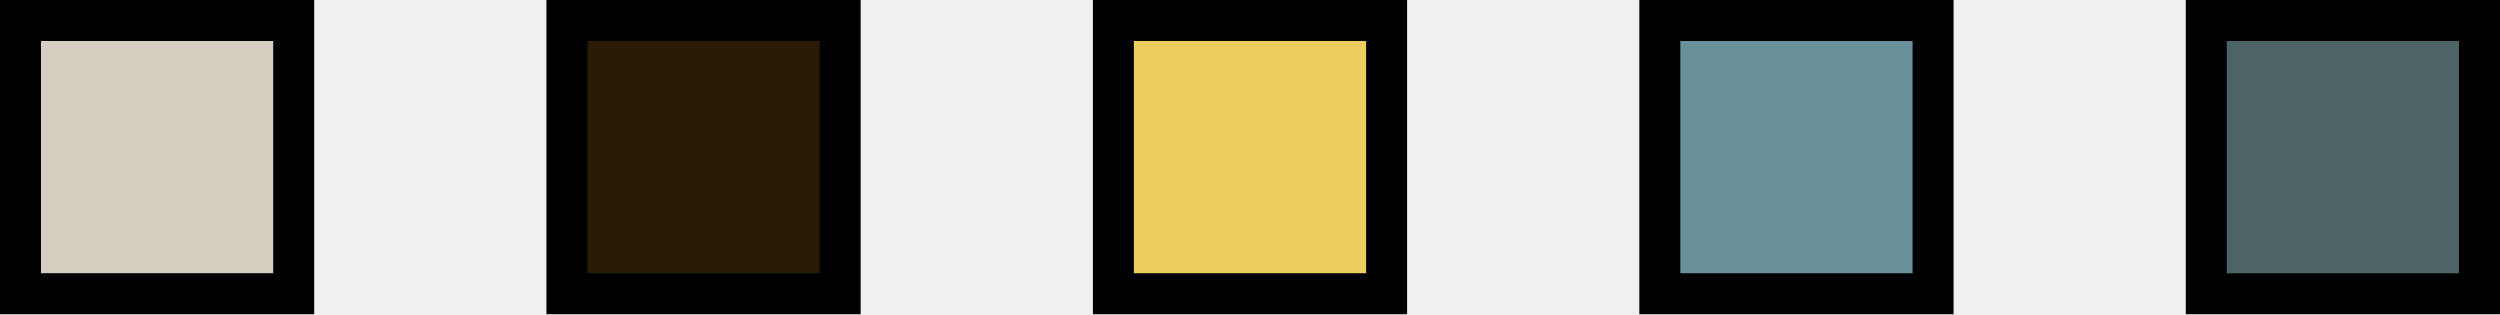
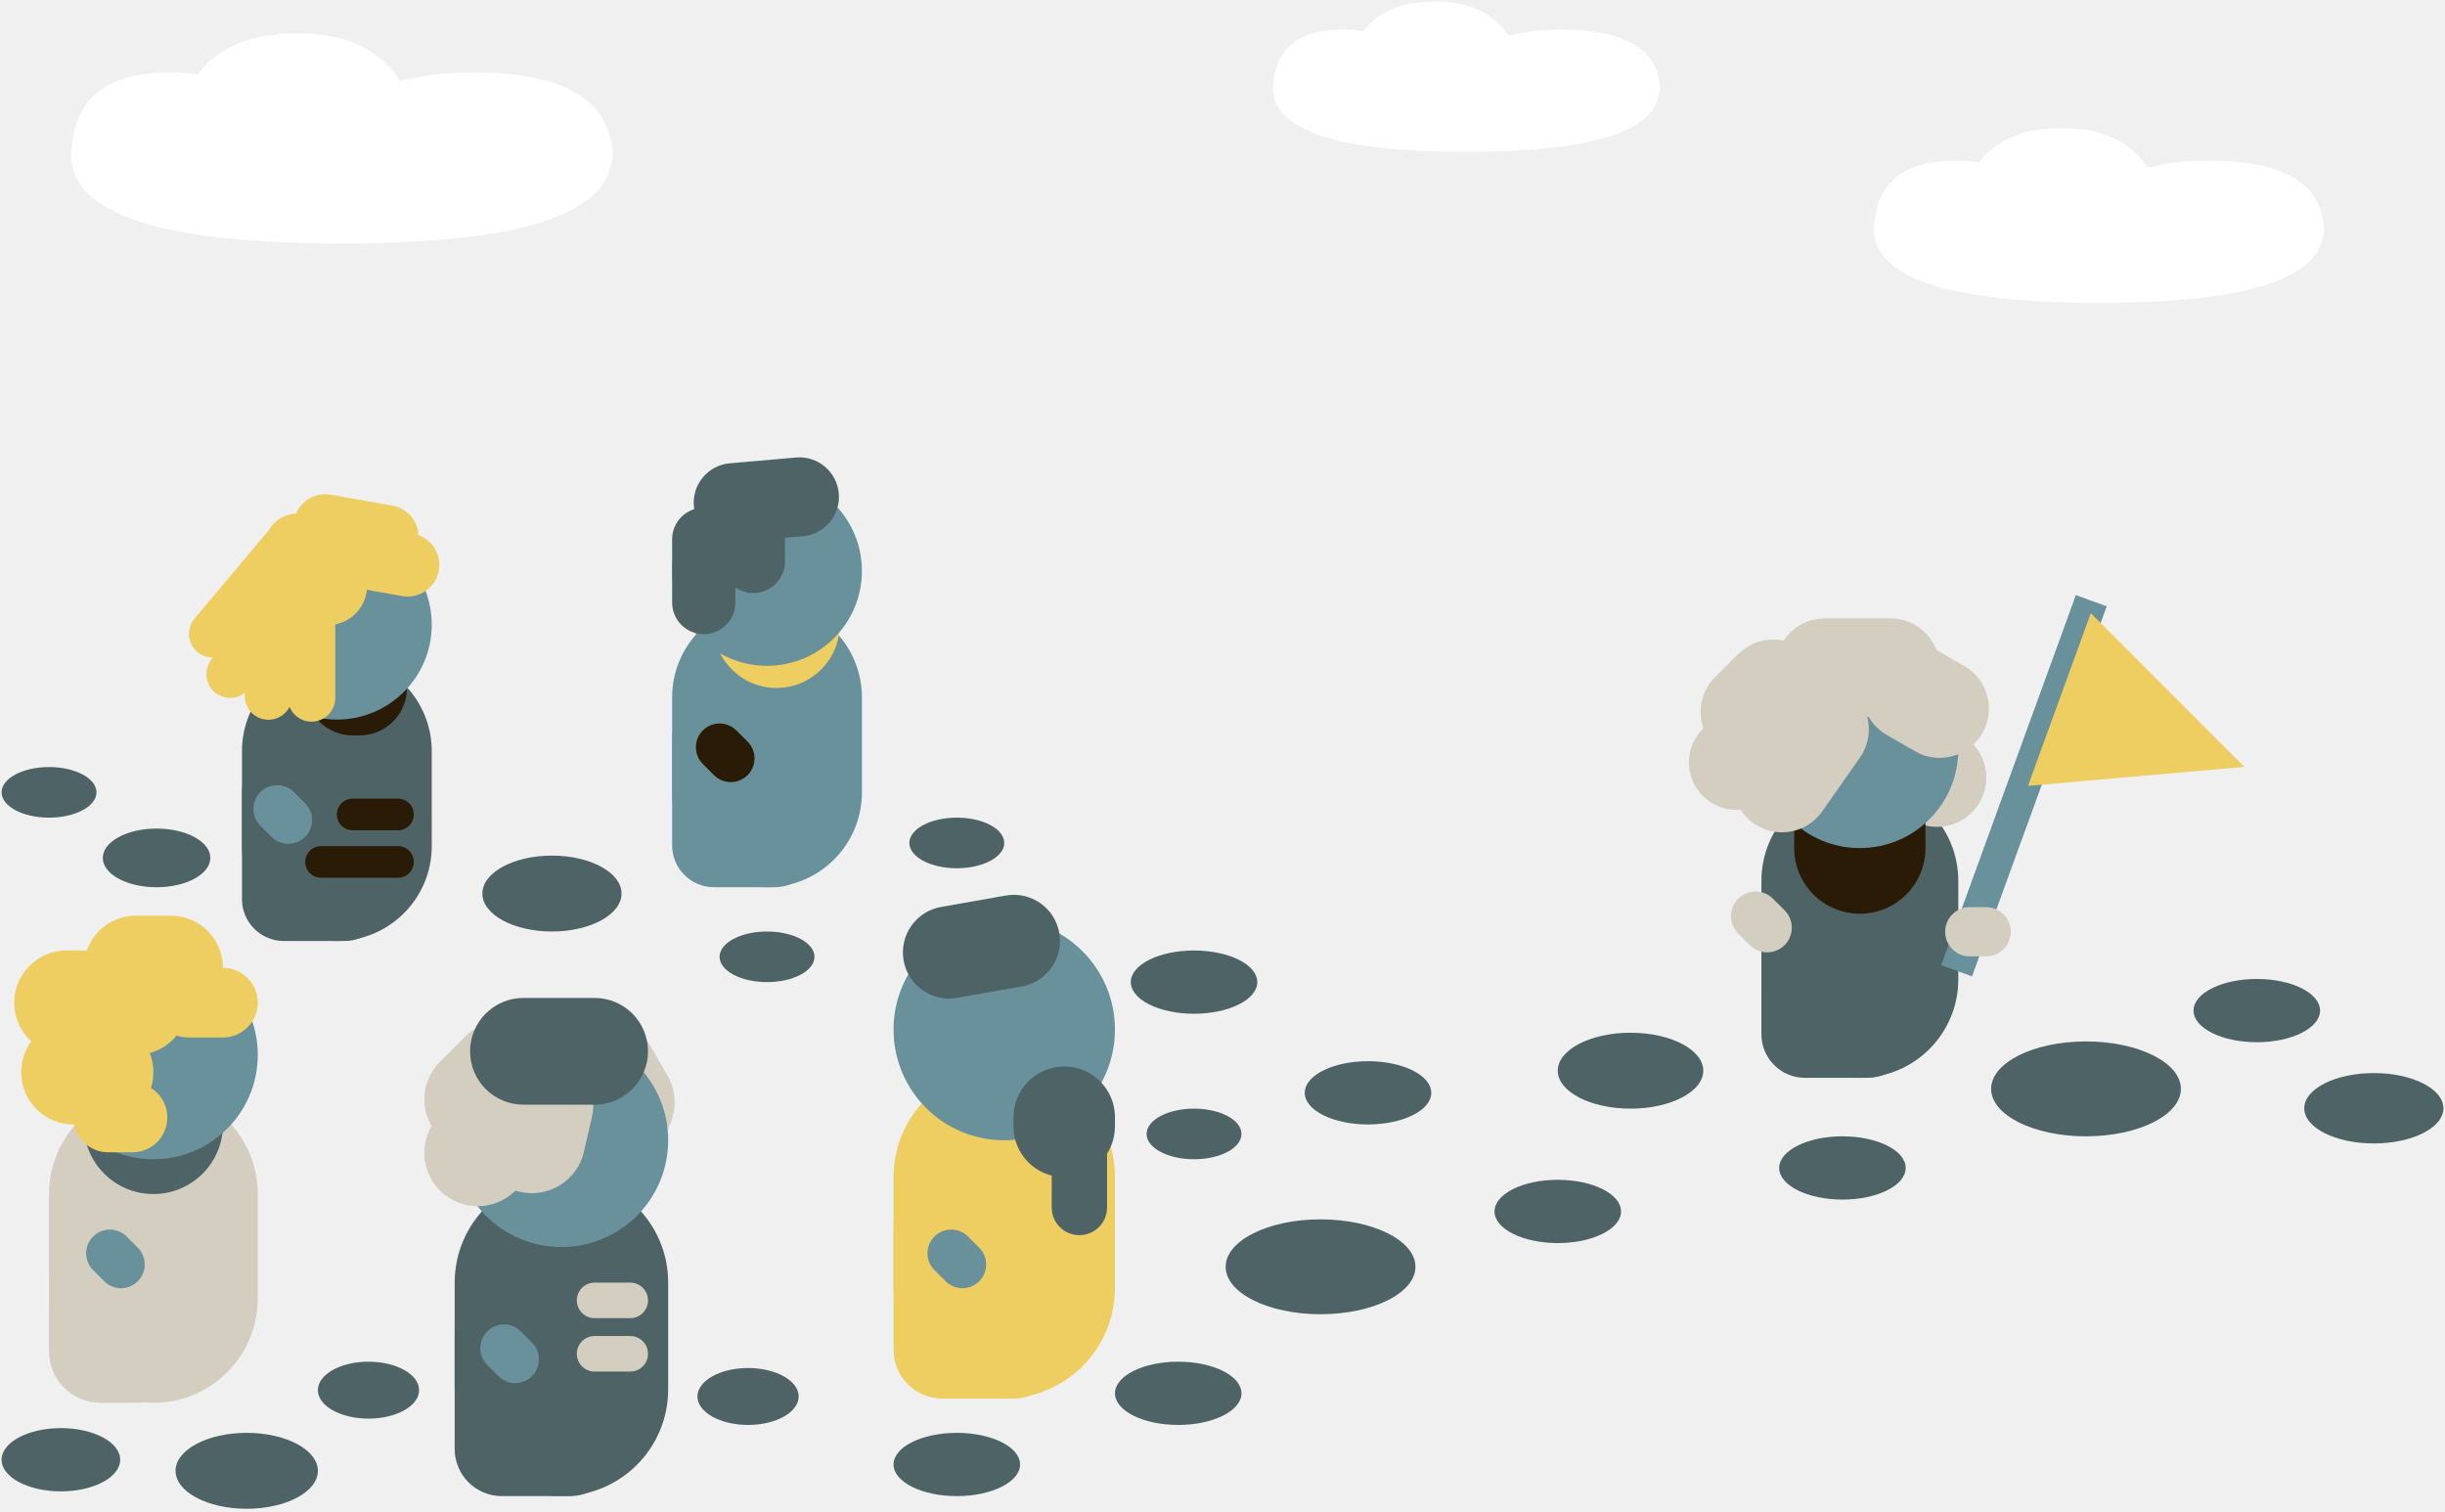
- <svg xmlns="http://www.w3.org/2000/svg" host="65bd71144e" version="1.1" width="183px" height="23px" viewBox="-0.5 -0.5 183 23" content="&lt;mxfile&gt;&lt;diagram id=&quot;NhqJ_ardOWNHqCwG6pmV&quot; name=&quot;Page-1&quot;&gt;zZbBcoIwEEC/hjshmIFjQdpeevLQc4QIGQPLxCjQr2+QAFJ02pmqw8UJbzcb9mVnxMJhXr9JWmYfkDBhOXZSW3htOY7vrfRvC5oOEOR1IJU86RAawYZ/MQNtQ488YYdJogIQipdTGENRsFhNGJUSqmnaDsT01JKmbAY2MRVz+skTlXXUs+2RvzOeZubk1coEctrnGnDIaALVBcKRhUMJoLpVXodMtOp6Ld2+1xvR4b0kK9RfNmDc7ThRcTS9mRdTTd9sKuFYzgubs05MKlZfs063fYWxMz0QDHKmZKPz6umlNtPHahSLPMOyC6m9QmruMh0Kj/3qhWn5evvu793r5ouEtfm2hYMq44ptShq30UrPtmaZynX9NdLLg5KwH0YCayLolomAxvv0XCgEAVKHCih0hWDHheiR5WDi+8gPNJ/bHi7qp+7bWp25SOdBHlfL8hhFYUTQnTx6z9NIlqVx7YZRaP9X4xO8ecvy5rygwCZ3Gj/3eePnL0ujGxFM7qURkYd51I/jH/Y5dvHRg6Nv&lt;/diagram&gt;&lt;/mxfile&gt;">
+ <svg xmlns="http://www.w3.org/2000/svg" host="65bd71144e" version="1.1" width="773px" height="478px" viewBox="-0.5 -0.5 773 478" content="&lt;mxfile&gt;&lt;diagram id=&quot;NhqJ_ardOWNHqCwG6pmV&quot; name=&quot;Page-1&quot;&gt;3Z1LUyM5EoB/DUcrlHqkpOM2w8xe5tSHPXvADcQAJtzu7e799ZvCrqJUSlPltuQqD0QQoHrg+pTKl1KqK339/OOPzfL14c/13erpSsm7H1f6tyulvAL6GRt+7hqsk7uG+83j3a4J3hs+P/5vtW9sTvv2eLf6mpy4Xa+fto+vaePt+uVldbtN2pabzfp7etqX9VP6X1+X96us4fPt8ilv/c/j3fZh/1hSvrf/e/V4/7D/z9buD/y1vP37frP+9rL/d1dKq3/BJ4m7w8/L5lb7878+LO/W3ztN+uZKX2/W6+3ut+cf16unSLahtrvu9wNH24+9Wb1sx1ygze6K/y6fvq2aj/z2wbY/GxbxeV73p60229UPrgeWfzWny/wzQPtkJC+r9fNqu/lJp+xvpML+kp/NZ9r//f2dfCM+Dx3oYEGg2/f5vr/v27u/PzT9sn/uAwzsMIO3Ll3FC+BKf/r+8LhdfX5d3saj32kAUNvD9vlpf3i5ud1LNImF/vR1u1n/vbpeP6031PSyfqEjn748Pj01TSQkNzfXNxivPci5y3PXaznQPUCDAtFhUFrufuI4ntIKKduLXAG0YLAaWxXOynZ/hREO0VpnIUjrtA6rBZhEfD1JJXqDYPXbT5PBt1rQWdh+ubwvnKSuaO4QfxYQ83pdMVrMzQ1qxFJdEUQIXr9/2aQf0MTD8n0cZP0ATtgcvY6joHOZLoDeDaOnK8i4rUZg//q6s3hfHn/EruozxhAgfDrUISeBH1AgTdtJqPw/TEq1E6Ez1pvBPl5VayVkV8qbcVxbZsOMOmKz3i63j+sXal6ALNQzSpA/1/3SSdcsrHAeXejr4E7XRA2U3MPkXaOCAHT6vXMKWFWcom86fWDsB2qnRNdA6hGCzD1CxXqEp8NtnM9JPWKVPr9inh+559cFNLCB6Qf+ccJkJE/zZ9qjA/BCCXZqenbHubuH2DVXpDpRuVwHMihNCZR6GOWv+0znE8IBqcMSqEYE8ZOYaltICpEscWqbo2+fiyLjGakCJgHMCP+9dhRbRhr3V1hBEao24D1KT98qi2JdrjSNFVyoWkKCwc4gB8OKcBjtbQ4gX0Dfpo9SpaoI3TmF/lXoemEhwRuEzxMv2gitKzHGKSR4wCffp57LKeFurJPy9ufz0O0IJ6u2h25tqi5JOWbP7xlRA1KiJUxSbX15aPD+ek5p12sfRHxCuzSBZ0F4ZzOB6zpUimDmIpl49TreNzvlNHegHvw3d2AO8Bvh7ZonJ7Qn5i1NJttxoEdOwq1GRAK78Z4oRPWhbRmjAgaoeRQAnadNNQII2TLtiqwTpm1PNIMyokuuDLqj4lE5LKlH5ZpHd0aid3fd/UHWTvZEddEV3256v9Ncn/SIrMl287h8uX8aEa8eFedXwQwoMKGMQiUjWzKyPayOrRdQGL0doR7O7Xj9Zq5vrkf3xYCeMSBSgdcgIAGde7rv1yTTBAcuPAn/DGKL4/zcAdxKip6CeYc5SPiAz3IS4AubPDze1zigv0eokwruRpPOmEqdMN53UW0CRnh0HZ84d6sPCHFtTQKqXpptYk3eONVk/bpkc/Qd5ZOGzcJil7cqoFemmGnv0Na1JT2zmwf0zBlt5cTztgtb21dZ6DQm6k+qKy9kcjwPM6fSPpPMonQ7p7ojuRhve883JkDNwIEsihm9MIwAN4lpELpDcFobgCOi1tqpVDDpxIjGXBwDm0puy/dOQlB52JdP5uEAT2gzzE0iFduWNBPFSZmEIglqMPXci9FzpscV8o3h2hm4mOb7Qj4BQpZMu64t4xKmZYRYTWu78GRfbgC+9gJj4i40X2lyqiPzyYQ1Y8J0q1xPAj7CaM0pKD9aZ/BEeZ1RRob9FIF3TZk1gRzZwzLLKAylWJVcRiP7GdT1nZMvSIyBxHkh48TJ6AJBxCHqU6laMFNHzc5VlmQwwuh+ZPYup2fiPHXms77sKh/j17P6CROnND+KQIpILhJRjmkn5qgiqxMnL09fATEENjq83TxBP23DGLZK9VZjWNdOErheuZXMC9E99/glKtFdZcepQobAfyxbacLF5o5orfURYOvZmFpZgSGWQibDNF3fx5RFViyjdlOkAU6aix+gq1NJZYostRLA0CyxEMpVXYFSIcY/atTDuFFfRCwnnlkBRsset0pqCG1v0GdkLT/mSxSe+3/amO9NBwTG0eHL+KEEzSni9zNqUGCG/YFVESVwuolDSi4vXXbkW9HbdiIIl69M006owIx/K2SB9eBTLwePwUhdzAuy8uk0qqZQnok6K4VAYKdInnZzI1EtVmbccxDIs2LWWNYjPIUdSwhzBUmFCfeKYYAId4MHdUbcEyeqQ23YqUt2bnUxuUauTFehgHS6RQqT52R0EJ4xe0XWW05RNlQ2AzjgWijhQ+pacDMC1VZZXn453MASzl6g0WZPBlZkl0gtwJiQeHRuoXwCcaAYI6Qur9G5WHK5hDLkRiy+nC0543sJLX6Sr9Y+AK5k1crZ2fU2RdL+nORKLsI5Nzkre+Qcs5UZt3dKifJeN2L2aLbkNPbGK5fPryZzI5zI2ZJrN3xuN+HygqszrwVvTDXZbOGh7kUvjoVXzcaOKRWbLTzXK7jXNs9i1BM7dcnkdBrSac+PWW6XS1WmanxM/r12rUEvZY65ygcHbHVLiQ1wwY8IDb4+LF/jr1EAhqSon3Q5QXr8x3sGEBVjPI2BWJYpvUqj14XWQlptPMXI1gfp82EZV4ehNx7pajRGcrMSTorgpA0erQ5givgofkRM8YvIF5WZgxPaotfOIVjlQ+htYmtEsIEMCjGnjjHM3KRyQjkr4960HgCbnG8yCfyWqHTx7sF5qQvsRg5+RCwyU+aGxNSAMnEVNaLEXun8gvpEGmfQKa0NBcshh25QmEAdFhz9Mw+KUaleCuu9VBiivjEltoAHPyKMmSl0AC0QFVHz1prgjcmgW2tdIFYyGPolz0aSpKM2Fq1Cg9IymUnfu4kvwXwG5XNmuOQLyIRrlSOxRWzaiFBmKpv2cRbWxn2ctFdSg4GArleIuFAklTKgtqBDoJ7BPLRWktSBJ7tmHdE0wAlepA/RECE53xpd0xMnUQ8jYqDJRvtg8ptMjQ00UB3hpb97voSwhrSr9FaTv++YBCQEQb5I0E5LazQGbvGdMWT6ApABJYfFQZG92cOI2Gmm0GMhCBhH2LWNQEwaDiwg1tqhQ/KQyaiR6coX75OPp8hRMHRacM2TJ+rExVXM3lGIq8iDa92A05iPiLpmytyDIAaW7JF0Ou7JmyEnN9dbiLPFpDuaDcZTQacrHTkISD43ckvHsXeXAq+HgDCDSA17iU1mSR0R481a3IqlBIb5RmvhY4fKhrg6GbRGE8UiTZosyFcybud4+ngSMO6UJrIkbzZYY7VtvaW0AF/FDd9C9NooCimiYGccrA0gj+u8VIwLyB8jl8D23zhiUh9AM8Gaiu+L0WT7LEXIDg3DnFwWq7SScfWRJFe2yGifcbQ2AF0HERS5AMqSl6ZcG2u1Kpaoo6dIi+yasZFabtU8BQ7Ovr0FhuIGE5jJEsT4LhhAFeK4CUXyEmHG4doA9UCiTo5xcBgjqWZ/gg5zS36Xk548ayN5QQ+IEFM8RpFdbO6QpNuUcK5zlxIvrAsjIpXZJnB1NunCVPty9SIFnLD2HTUXSa4t2m8n+nJHi3MjSvgQSl7ydAvIPjlG5qqRG+H4z5dcb3JZc6+E4OZaCpgWJUsubjp7KUgPHIDgloYx7MALW2CeSslLrkJSvfotLXP7W89MXHINkuot9tAm33q5HrlLrkFqd3VrZ+XPV0mj5CXXIPVfj00hyhlrBttlYBfJLnVNFPMO4GqjFS7ZqUu5WWaTSs3uBFZC4iq+MrzSPlVDNiNVfCE3GcjkE0JINxYosLV5xdfYVXq38oBNSTM5mntnDTvrUwBlSYtyhr0BjhNRbkcQNuVVAOQUK6VOWhk1ENSpQZTWsiM73SbpdLIVt1qZhKztFScSRibm417vpwrAnMHmiSVh9lVnMzMzoDpLyOWYydpfRKnd9PbdMMlsDuUBLXDastMZGPiiytSIZA+03nyZ5lbsgUjeUsmVfZSQYpjk9Rk1NYIU7iPWAQQzSxP4i0qrX5h6H8XTV/sepY8N8876Wgt9lbzktaiYiumB5AgXqh4fBdCfm/V62zn2Bz3/w5/ru1U84/8=&lt;/diagram&gt;&lt;/mxfile&gt;" style="background-color: rgb(42, 27, 6);">
  <defs />
  <g>
-     <rect x="121" y="1" width="20" height="20" fill="#69919b" stroke="#000000" stroke-width="3" pointer-events="all" />
-     <rect x="81" y="1" width="20" height="20" fill="#eece61" stroke="#000000" stroke-width="3" pointer-events="all" />
-     <rect x="1" y="1" width="20" height="20" fill="#d4cec0" stroke="#000000" stroke-width="3" pointer-events="all" />
-     <rect x="41" y="1" width="20" height="20" fill="#2a1b06" stroke="#000000" stroke-width="3" pointer-events="all" />
-     <rect x="161" y="1" width="20" height="20" fill="#4e6366" stroke="#000000" stroke-width="3" pointer-events="all" />
+     <rect x="282" y="336.67" width="70" height="105" rx="35" ry="35" fill="#eece61" stroke="none" pointer-events="all" />
+     <rect x="282" y="371.67" width="53.28" height="70" rx="15.45" ry="15.45" fill="#eece61" stroke="none" pointer-events="all" />
+     <rect x="332" y="355" width="17.5" height="35" rx="8.75" ry="8.75" fill="#4e6366" stroke="none" pointer-events="all" />
+     <ellipse cx="317" cy="325" rx="35" ry="35" fill="#69919b" stroke="none" pointer-events="all" />
+     <rect x="319.92" y="336.67" width="32.08" height="35" rx="16.04" ry="16.04" fill="#4e6366" stroke="none" pointer-events="all" />
+     <rect x="284.8" y="284.21" width="49.98" height="29.17" rx="14.58" ry="14.58" fill="#4e6366" stroke="none" transform="rotate(-10,309.79,298.8)" pointer-events="all" />
+     <rect x="292" y="390" width="20" height="15" rx="7.5" ry="7.5" fill="#69919b" stroke="none" transform="rotate(45,302,397.5)" pointer-events="all" />
+     <rect x="212" y="190" width="60" height="90" rx="30" ry="30" fill="#69919b" stroke="none" pointer-events="all" />
+     <rect x="225" y="177" width="40" height="40" rx="20" ry="20" fill="#eece61" stroke="none" pointer-events="all" />
+     <ellipse cx="242" cy="180" rx="30" ry="30" fill="#69919b" stroke="none" pointer-events="all" />
+     <rect x="218.78" y="145.01" width="46" height="25" rx="12.5" ry="12.5" fill="#4e6366" stroke="none" transform="rotate(-5,241.78,157.51)" pointer-events="all" />
+     <rect x="212" y="220" width="45.67" height="60" rx="13.24" ry="13.24" fill="#69919b" stroke="none" pointer-events="all" />
+     <rect x="202" y="170" width="40" height="20" rx="10" ry="10" fill="#4e6366" stroke="none" transform="rotate(-90,222,180)" pointer-events="all" />
+     <rect x="220.51" y="159.84" width="34.33" height="20" rx="10" ry="10" fill="#4e6366" stroke="none" transform="rotate(-90,237.67,169.84)" pointer-events="all" />
+     <rect x="218.78" y="230" width="20" height="15" rx="7.5" ry="7.5" fill="#2a1b06" stroke="none" transform="rotate(45,228.78,237.5)" pointer-events="all" />
+     <rect x="556.38" y="246.88" width="62.25" height="93.38" rx="31.13" ry="31.13" fill="#4e6366" stroke="none" pointer-events="all" />
+     <rect x="556.38" y="278" width="47.38" height="62.25" rx="13.74" ry="13.74" fill="#4e6366" stroke="none" pointer-events="all" />
+     <rect x="634.19" y="185.66" width="10.38" height="124.5" fill="#69919b" stroke="none" transform="rotate(20,639.38,247.91)" pointer-events="all" />
+     <path d="M 648.71 202.26 L 710.96 231.31 L 648.71 260.36 Z" fill="#eece61" stroke="none" transform="rotate(20,679.84,231.31)" pointer-events="all" />
+     <rect x="587.5" y="226.13" width="41.5" height="31.13" rx="15.56" ry="15.56" fill="#d4cec0" stroke="none" transform="rotate(45,608.25,241.69)" pointer-events="all" />
+     <rect x="566.75" y="236.5" width="41.5" height="51.88" rx="20.75" ry="20.75" fill="#2a1b06" stroke="none" pointer-events="all" />
+     <ellipse cx="587.5" cy="236.5" rx="31.125" ry="31.125" fill="#69919b" stroke="none" pointer-events="all" />
+     <rect x="560.87" y="195" width="51.88" height="31.13" rx="15.56" ry="15.56" fill="#d4cec0" stroke="none" pointer-events="all" />
+     <rect x="546" y="283.19" width="20.75" height="15.56" rx="7.78" ry="7.78" fill="#d4cec0" stroke="none" transform="rotate(45,556.38,290.97)" pointer-events="all" />
+     <rect x="587.5" y="205.38" width="41.5" height="31.13" rx="15.56" ry="15.56" fill="#d4cec0" stroke="none" transform="rotate(30,608.25,220.94)" pointer-events="all" />
+     <rect x="542.89" y="223.01" width="51.88" height="31.13" rx="15.56" ry="15.56" fill="#d4cec0" stroke="none" transform="rotate(-55,568.83,238.58)" pointer-events="all" />
+     <rect x="535.63" y="205.38" width="41.5" height="31.13" rx="15.56" ry="15.56" fill="#d4cec0" stroke="none" transform="rotate(-45,556.38,220.94)" pointer-events="all" />
+     <rect x="614.47" y="286.3" width="20.75" height="15.56" rx="7.78" ry="7.78" fill="#d4cec0" stroke="none" pointer-events="all" />
+     <rect x="143.25" y="371.25" width="67.5" height="101.25" rx="33.75" ry="33.75" fill="#4e6366" stroke="none" pointer-events="all" />
+     <rect x="143.25" y="405" width="51.38" height="67.5" rx="14.9" ry="14.9" fill="#4e6366" stroke="none" pointer-events="all" />
+     <rect x="170.62" y="326.25" width="45" height="33.75" rx="16.88" ry="16.88" fill="#d4cec0" stroke="none" transform="rotate(60,193.12,343.13)" pointer-events="all" />
+     <ellipse cx="177" cy="360" rx="33.75" ry="33.75" fill="#69919b" stroke="none" pointer-events="all" />
+     <rect x="181.87" y="405" width="22.5" height="11.25" rx="5.63" ry="5.63" fill="#d4cec0" stroke="none" pointer-events="all" />
+     <rect x="181.87" y="421.88" width="22.5" height="11.25" rx="5.63" ry="5.63" fill="#d4cec0" stroke="none" pointer-events="all" />
+     <rect x="132" y="326.25" width="45" height="33.75" rx="16.88" ry="16.88" fill="#d4cec0" stroke="none" transform="rotate(-45,154.5,343.13)" pointer-events="all" />
+     <rect x="146.43" y="337.5" width="45" height="33.75" rx="16.88" ry="16.88" fill="#d4cec0" stroke="none" transform="rotate(-77,168.93,354.38)" pointer-events="all" />
+     <rect x="132" y="343.13" width="45" height="33.75" rx="16.88" ry="16.88" fill="#d4cec0" stroke="none" transform="rotate(-45,154.5,360)" pointer-events="all" />
+     <rect x="148.12" y="315" width="56.25" height="33.75" rx="16.88" ry="16.88" fill="#4e6366" stroke="none" pointer-events="all" />
+     <rect x="150.62" y="420" width="20" height="15" rx="7.5" ry="7.5" fill="#69919b" stroke="none" transform="rotate(45,160.62,427.5)" pointer-events="all" />
+     <rect x="76" y="207" width="60" height="90" rx="30" ry="30" fill="#4e6366" stroke="none" pointer-events="all" />
+     <rect x="76" y="237" width="45.67" height="60" rx="13.24" ry="13.24" fill="#4e6366" stroke="none" pointer-events="all" />
+     <rect x="96" y="202" width="32.17" height="30" rx="15" ry="15" fill="#2a1b06" stroke="none" pointer-events="all" />
+     <ellipse cx="106" cy="197" rx="30" ry="30" fill="#69919b" stroke="none" pointer-events="all" />
+     <rect x="83" y="165" width="55.67" height="20" rx="10" ry="10" fill="#eece61" stroke="none" transform="rotate(10,110.83,175)" pointer-events="all" />
+     <rect x="106" y="252" width="24.33" height="10" rx="5" ry="5" fill="#2a1b06" stroke="none" pointer-events="all" />
+     <rect x="96" y="267" width="34.33" height="10" rx="5" ry="5" fill="#2a1b06" stroke="none" pointer-events="all" />
+     <rect x="81.35" y="166.79" width="37.29" height="25.09" rx="12.54" ry="12.54" fill="#eece61" stroke="none" transform="rotate(60,100,179.33)" pointer-events="all" />
+     <rect x="63.89" y="195.15" width="50" height="15" rx="7.5" ry="7.5" fill="#eece61" stroke="none" transform="rotate(105,88.89,202.65)" pointer-events="all" />
+     <rect x="56" y="189.99" width="50" height="15" rx="7.5" ry="7.5" fill="#eece61" stroke="none" transform="rotate(-240,81,197.49)" pointer-events="all" />
+     <rect x="53" y="178.99" width="50" height="15" rx="7.5" ry="7.5" fill="#eece61" stroke="none" transform="rotate(-230,78,186.49)" pointer-events="all" />
+     <rect x="73" y="195.15" width="50" height="15" rx="7.5" ry="7.5" fill="#eece61" stroke="none" transform="rotate(90,98,202.65)" pointer-events="all" />
+     <rect x="92.16" y="157.47" width="39.8" height="20" rx="10" ry="10" fill="#eece61" stroke="none" transform="rotate(10,112.06,167.47)" pointer-events="all" />
+     <rect x="78.89" y="249.5" width="20" height="15" rx="7.5" ry="7.5" fill="#69919b" stroke="none" transform="rotate(45,88.89,257)" pointer-events="all" />
+     <rect x="532" y="222" width="40" height="30" rx="15" ry="15" fill="#d4cec0" stroke="none" transform="rotate(-45,552,237)" pointer-events="all" />
+     <ellipse cx="417" cy="400" rx="30" ry="15" fill="#4e6366" stroke="none" pointer-events="all" />
+     <ellipse cx="492" cy="382.5" rx="20" ry="10" fill="#4e6366" stroke="none" pointer-events="all" />
+     <ellipse cx="432" cy="345" rx="20" ry="10" fill="#4e6366" stroke="none" pointer-events="all" />
+     <ellipse cx="515" cy="338" rx="23" ry="12" fill="#4e6366" stroke="none" pointer-events="all" />
+     <ellipse cx="372" cy="440" rx="20" ry="10" fill="#4e6366" stroke="none" pointer-events="all" />
+     <ellipse cx="582" cy="368.75" rx="20" ry="10" fill="#4e6366" stroke="none" pointer-events="all" />
+     <ellipse cx="659" cy="343.75" rx="30" ry="15" fill="#4e6366" stroke="none" pointer-events="all" />
+     <ellipse cx="713" cy="319" rx="20" ry="10" fill="#4e6366" stroke="none" pointer-events="all" />
+     <ellipse cx="750" cy="349.88" rx="22" ry="11.125" fill="#4e6366" stroke="none" pointer-events="all" />
+     <path d="M 93.45 -23.05 Q 121.52 -23.05 121.52 62.43 Q 121.52 147.92 93.45 147.92 Z" fill="#ffffff" stroke="none" transform="rotate(90,107.48,62.43)" pointer-events="all" />
+     <path d="M 39.36 5.04 Q 66.63 5.04 66.63 36.04 Q 66.63 67.03 39.36 67.03 Z" fill="#ffffff" stroke="none" transform="rotate(-90,52.99,36.04)" pointer-events="all" />
+     <path d="M 70.04 -7.05 Q 116.53 -7.05 116.53 33.25 Q 116.53 73.54 70.04 73.54 Z" fill="#ffffff" stroke="none" transform="rotate(-90,93.29,33.25)" pointer-events="all" />
+     <path d="M 135.66 -7.56 Q 163.3 -7.56 163.3 36.22 Q 163.3 80 135.66 80 Z" fill="#ffffff" stroke="none" transform="rotate(-90,149.48,36.22)" pointer-events="all" />
+     <path d="M 453.03 -23.61 Q 473.08 -23.61 473.08 37.45 Q 473.08 98.51 453.03 98.51 Z" fill="#ffffff" stroke="none" transform="rotate(90,463.06,37.45)" pointer-events="all" />
+     <path d="M 414.4 -3.54 Q 433.88 -3.54 433.88 18.6 Q 433.88 40.74 414.4 40.74 Z" fill="#ffffff" stroke="none" transform="rotate(-90,424.14,18.6)" pointer-events="all" />
+     <path d="M 436.31 -12.18 Q 469.52 -12.18 469.52 16.6 Q 469.52 45.39 436.31 45.39 Z" fill="#ffffff" stroke="none" transform="rotate(-90,452.92,16.6)" pointer-events="all" />
+     <path d="M 483.19 -12.54 Q 502.93 -12.54 502.93 18.73 Q 502.93 50 483.19 50 Z" fill="#ffffff" stroke="none" transform="rotate(-90,493.06,18.73)" pointer-events="all" />
+     <path d="M 651.38 12.53 Q 674.7 12.53 674.7 83.58 Q 674.7 154.63 651.38 154.63 Z" fill="#ffffff" stroke="none" transform="rotate(90,663.04,83.58)" pointer-events="all" />
+     <path d="M 606.42 35.88 Q 629.09 35.88 629.09 61.64 Q 629.09 87.4 606.42 87.4 Z" fill="#ffffff" stroke="none" transform="rotate(-90,617.76,61.64)" pointer-events="all" />
+     <path d="M 631.93 25.83 Q 670.56 25.83 670.56 59.32 Q 670.56 92.81 631.93 92.81 Z" fill="#ffffff" stroke="none" transform="rotate(-90,651.24,59.32)" pointer-events="all" />
+     <path d="M 686.46 25.41 Q 709.43 25.41 709.43 61.79 Q 709.43 98.18 686.46 98.18 Z" fill="#ffffff" stroke="none" transform="rotate(-90,697.94,61.79)" pointer-events="all" />
+     <ellipse cx="377" cy="358" rx="15" ry="8" fill="#4e6366" stroke="none" pointer-events="all" />
+     <ellipse cx="236" cy="441" rx="16" ry="9" fill="#4e6366" stroke="none" pointer-events="all" />
+     <ellipse cx="116" cy="439" rx="16" ry="9" fill="#4e6366" stroke="none" pointer-events="all" />
+     <ellipse cx="174" cy="282" rx="22" ry="12" fill="#4e6366" stroke="none" pointer-events="all" />
+     <ellipse cx="49" cy="270.73" rx="17" ry="9.275" fill="#4e6366" stroke="none" pointer-events="all" />
+     <ellipse cx="302" cy="266" rx="15" ry="8" fill="#4e6366" stroke="none" pointer-events="all" />
+     <ellipse cx="242" cy="302" rx="15" ry="8" fill="#4e6366" stroke="none" pointer-events="all" />
+     <ellipse cx="377" cy="310" rx="20" ry="10" fill="#4e6366" stroke="none" pointer-events="all" />
+     <ellipse cx="302" cy="462.5" rx="20" ry="10" fill="#4e6366" stroke="none" pointer-events="all" />
+     <ellipse cx="15" cy="250" rx="15" ry="8" fill="#4e6366" stroke="none" pointer-events="all" />
+     <ellipse cx="18.75" cy="461" rx="18.75" ry="10" fill="#4e6366" stroke="none" pointer-events="all" />
+     <rect x="15" y="344" width="66" height="99" rx="33" ry="33" fill="#d4cec0" stroke="none" pointer-events="all" />
+     <rect x="26" y="333" width="44" height="44" rx="22" ry="22" fill="#4e6366" stroke="none" pointer-events="all" />
+     <ellipse cx="48" cy="333" rx="33" ry="33" fill="#69919b" stroke="none" pointer-events="all" />
+     <rect x="4" y="300" width="55" height="33" rx="16.5" ry="16.5" fill="#eece61" stroke="none" pointer-events="all" />
+     <rect x="48" y="305.5" width="33" height="22" rx="11" ry="11" fill="#eece61" stroke="none" pointer-events="all" />
+     <rect x="26" y="289" width="44" height="33" rx="16.5" ry="16.5" fill="#eece61" stroke="none" pointer-events="all" />
+     <rect x="15" y="388" width="44" height="55" rx="16.28" ry="16.28" fill="#d4cec0" stroke="none" pointer-events="all" />
+     <rect x="6.2" y="322" width="41.8" height="33" rx="16.5" ry="16.5" fill="#eece61" stroke="none" pointer-events="all" />
+     <rect x="22.7" y="341.8" width="29.7" height="22" rx="11" ry="11" fill="#eece61" stroke="none" pointer-events="all" />
+     <rect x="26" y="390" width="20" height="15" rx="7.5" ry="7.5" fill="#69919b" stroke="none" transform="rotate(45,36,397.5)" pointer-events="all" />
+     <ellipse cx="77.5" cy="464.5" rx="22.5" ry="12" fill="#4e6366" stroke="none" pointer-events="all" />
  </g>
</svg>
